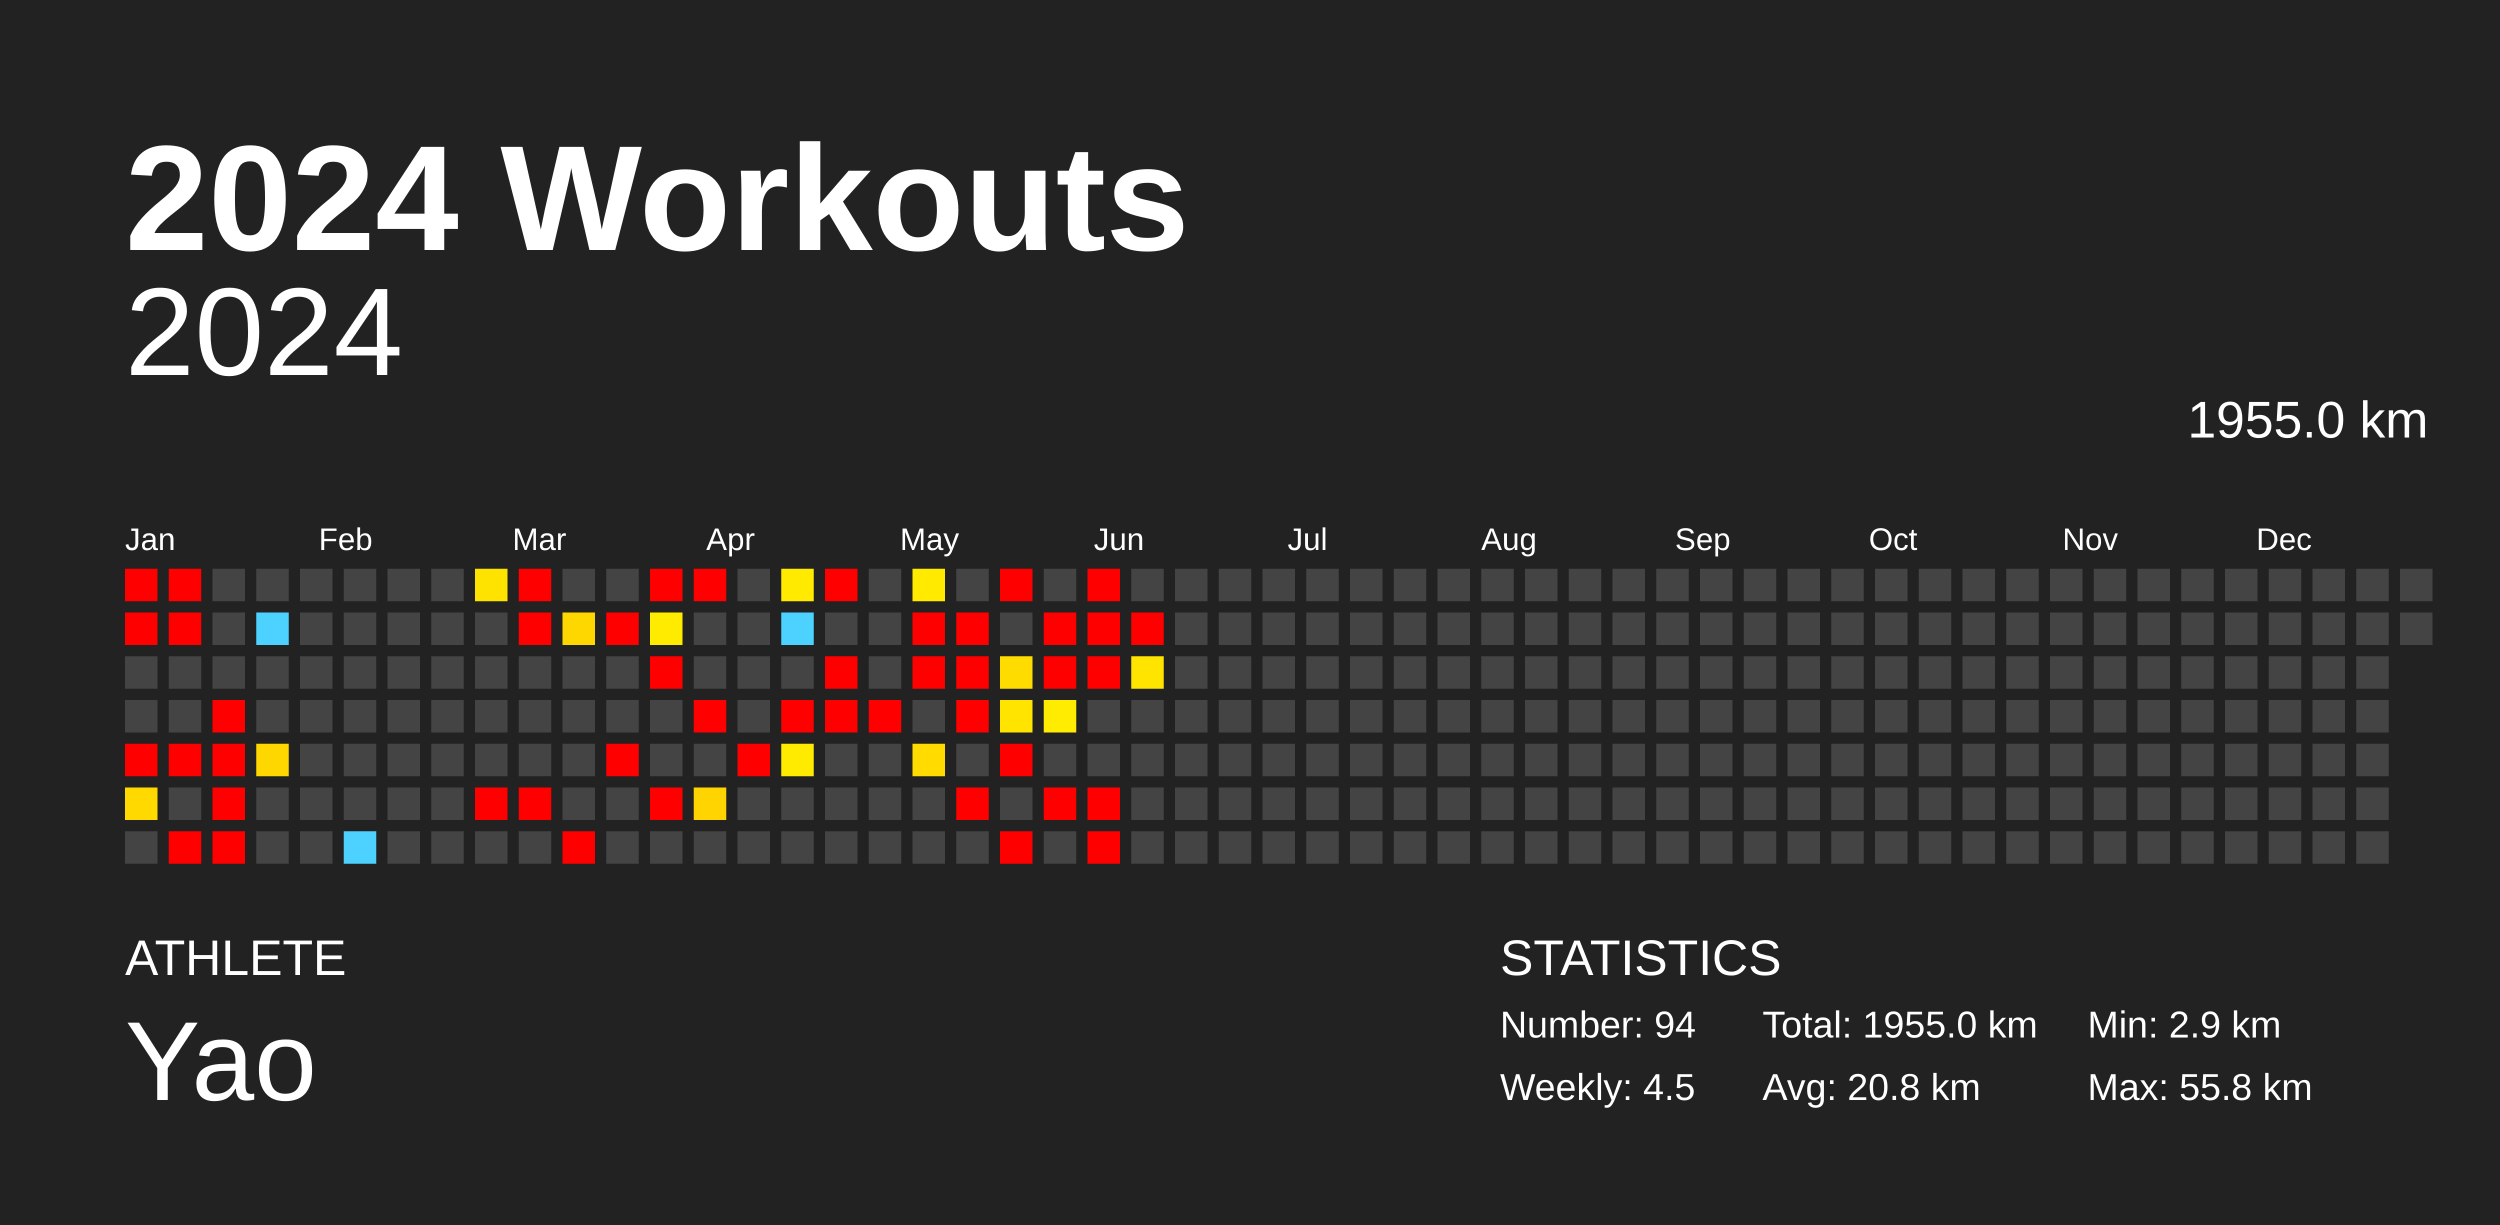
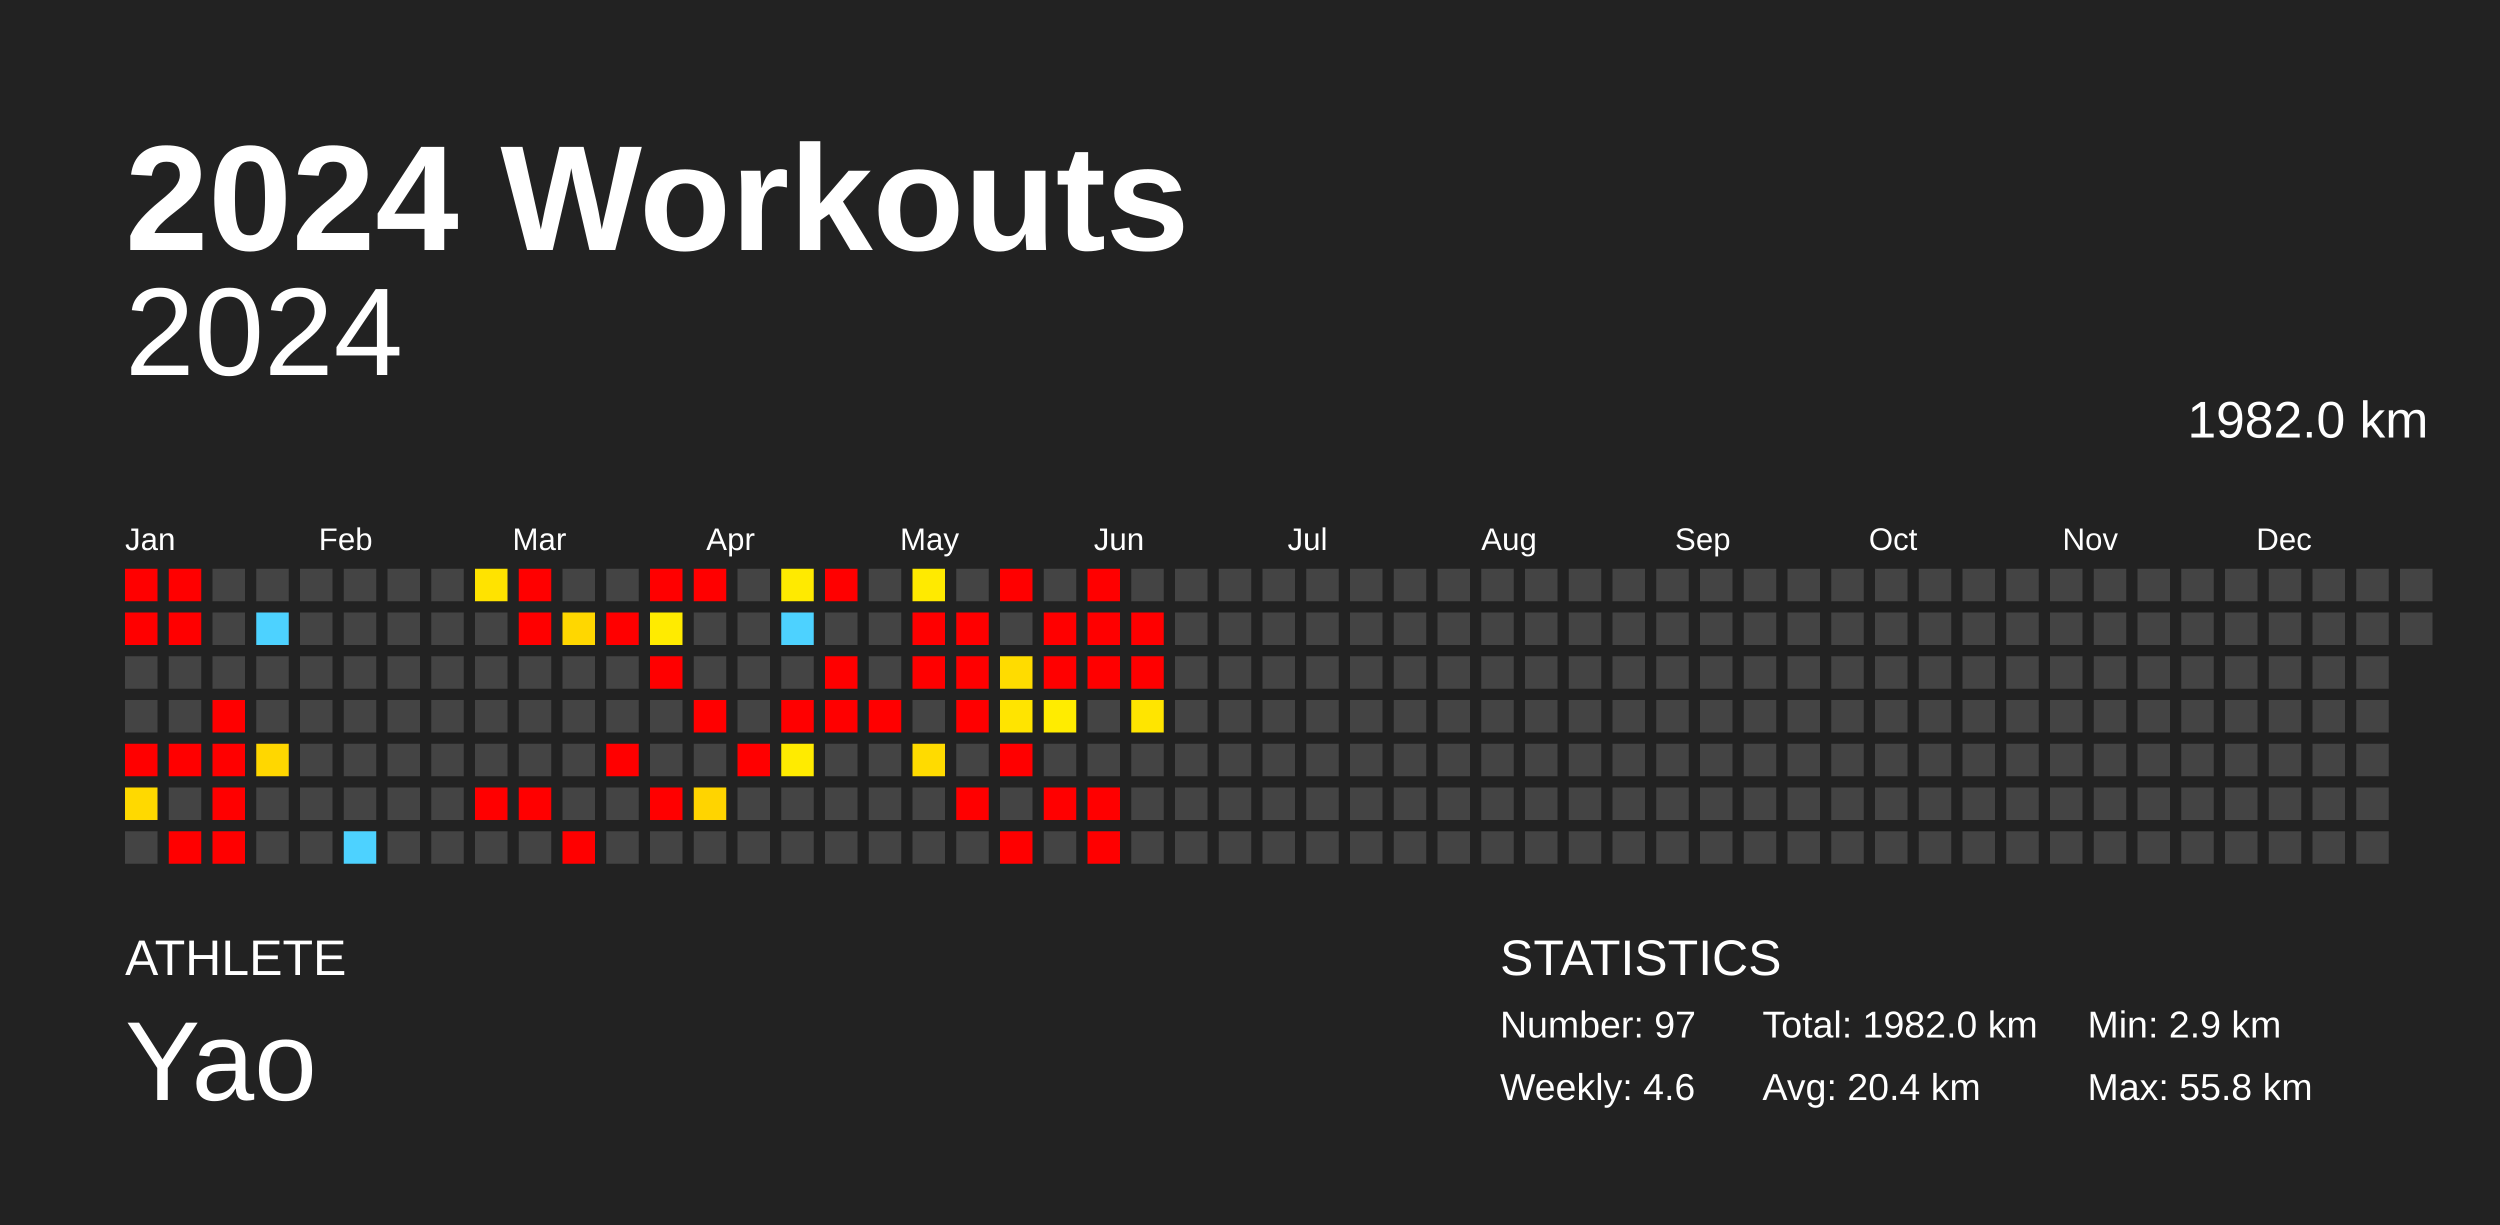
<svg xmlns="http://www.w3.org/2000/svg" baseProfile="full" height="98mm" version="1.1" viewBox="0,0,200,98" width="200mm">
  <defs />
  <rect fill="#222222" height="98" width="200" x="0" y="0" />
  <text fill="#FFFFFF" style="font-size:12px; font-family:Arial; font-weight:bold;" x="10" y="20">2024 Workouts</text>
  <text fill="#FFFFFF" style="font-size:4px; font-family:Arial" x="10" y="78">ATHLETE</text>
  <text fill="#FFFFFF" style="font-size:9px; font-family:Arial" x="10" y="88">Yao</text>
  <text fill="#FFFFFF" style="font-size:4px; font-family:Arial" x="120" y="78">STATISTICS</text>
-   <text fill="#FFFFFF" style="font-size:3px; font-family:Arial" x="120" y="83">Number: 94</text>
-   <text fill="#FFFFFF" style="font-size:3px; font-family:Arial" x="120" y="88">Weekly: 4.5</text>
-   <text fill="#FFFFFF" style="font-size:3px; font-family:Arial" x="141" y="83">Total: 1955.0 km</text>
-   <text fill="#FFFFFF" style="font-size:3px; font-family:Arial" x="141" y="88">Avg: 20.8 km</text>
+   <text fill="#FFFFFF" style="font-size:3px; font-family:Arial" x="120" y="83">Number: 97</text>
+   <text fill="#FFFFFF" style="font-size:3px; font-family:Arial" x="120" y="88">Weekly: 4.6</text>
+   <text fill="#FFFFFF" style="font-size:3px; font-family:Arial" x="141" y="83">Total: 1982.0 km</text>
+   <text fill="#FFFFFF" style="font-size:3px; font-family:Arial" x="141" y="88">Avg: 20.4 km</text>
  <text fill="#FFFFFF" style="font-size:3px; font-family:Arial" x="167" y="83">Min: 2.9 km</text>
  <text fill="#FFFFFF" style="font-size:3px; font-family:Arial" x="167" y="88">Max: 55.8 km</text>
  <text alignment-baseline="hanging" fill="#FFFFFF" style="font-size:10.0px; font-family:Arial;" x="10" y="30">2024</text>
-   <text alignment-baseline="hanging" fill="#FFFFFF" style="font-size:4.125px; font-family:Arial;" x="175" y="35">1955.0 km</text>
+   <text alignment-baseline="hanging" fill="#FFFFFF" style="font-size:4.125px; font-family:Arial;" x="175" y="35">1982.0 km</text>
  <text fill="#FFFFFF" style="font-size:2.5px; font-family:Arial" x="10.0" y="44">Jan</text>
  <text fill="#FFFFFF" style="font-size:2.5px; font-family:Arial" x="25.5" y="44">Feb</text>
  <text fill="#FFFFFF" style="font-size:2.5px; font-family:Arial" x="41.0" y="44">Mar</text>
  <text fill="#FFFFFF" style="font-size:2.5px; font-family:Arial" x="56.5" y="44">Apr</text>
  <text fill="#FFFFFF" style="font-size:2.5px; font-family:Arial" x="72.0" y="44">May</text>
  <text fill="#FFFFFF" style="font-size:2.5px; font-family:Arial" x="87.5" y="44">Jun</text>
  <text fill="#FFFFFF" style="font-size:2.5px; font-family:Arial" x="103.0" y="44">Jul</text>
  <text fill="#FFFFFF" style="font-size:2.5px; font-family:Arial" x="118.5" y="44">Aug</text>
  <text fill="#FFFFFF" style="font-size:2.5px; font-family:Arial" x="134.0" y="44">Sep</text>
  <text fill="#FFFFFF" style="font-size:2.5px; font-family:Arial" x="149.5" y="44">Oct</text>
  <text fill="#FFFFFF" style="font-size:2.5px; font-family:Arial" x="165.0" y="44">Nov</text>
  <text fill="#FFFFFF" style="font-size:2.5px; font-family:Arial" x="180.5" y="44">Dec</text>
  <rect fill="red" height="2.6" width="2.6" x="10.0" y="45.5" />
  <rect fill="red" height="2.6" width="2.6" x="10.0" y="49.0" />
  <rect fill="#444444" height="2.6" width="2.6" x="10.0" y="52.5" />
  <rect fill="#444444" height="2.6" width="2.6" x="10.0" y="56.0" />
  <rect fill="red" height="2.6" width="2.6" x="10.0" y="59.5" />
  <rect fill="#ffd900" height="2.6" width="2.6" x="10.0" y="63.0" />
  <rect fill="#444444" height="2.6" width="2.6" x="10.0" y="66.5" />
  <rect fill="red" height="2.6" width="2.6" x="13.5" y="45.5" />
  <rect fill="red" height="2.6" width="2.6" x="13.5" y="49.0" />
  <rect fill="#444444" height="2.6" width="2.6" x="13.5" y="52.5" />
  <rect fill="#444444" height="2.6" width="2.6" x="13.5" y="56.0" />
  <rect fill="red" height="2.6" width="2.6" x="13.5" y="59.5" />
  <rect fill="#444444" height="2.6" width="2.6" x="13.5" y="63.0" />
  <rect fill="red" height="2.6" width="2.6" x="13.5" y="66.5" />
  <rect fill="#444444" height="2.6" width="2.6" x="17.0" y="45.5" />
  <rect fill="#444444" height="2.6" width="2.6" x="17.0" y="49.0" />
  <rect fill="#444444" height="2.6" width="2.6" x="17.0" y="52.5" />
  <rect fill="red" height="2.6" width="2.6" x="17.0" y="56.0" />
  <rect fill="red" height="2.6" width="2.6" x="17.0" y="59.5" />
  <rect fill="red" height="2.6" width="2.6" x="17.0" y="63.0" />
  <rect fill="red" height="2.6" width="2.6" x="17.0" y="66.5" />
  <rect fill="#444444" height="2.6" width="2.6" x="20.5" y="45.5" />
  <rect fill="#4dd2ff" height="2.6" width="2.6" x="20.5" y="49.0" />
  <rect fill="#444444" height="2.6" width="2.6" x="20.5" y="52.5" />
  <rect fill="#444444" height="2.6" width="2.6" x="20.5" y="56.0" />
  <rect fill="#ffd700" height="2.6" width="2.6" x="20.5" y="59.5" />
  <rect fill="#444444" height="2.6" width="2.6" x="20.5" y="63.0" />
  <rect fill="#444444" height="2.6" width="2.6" x="20.5" y="66.5" />
  <rect fill="#444444" height="2.6" width="2.6" x="24.0" y="45.5" />
  <rect fill="#444444" height="2.6" width="2.6" x="24.0" y="49.0" />
  <rect fill="#444444" height="2.6" width="2.6" x="24.0" y="52.5" />
  <rect fill="#444444" height="2.6" width="2.6" x="24.0" y="56.0" />
  <rect fill="#444444" height="2.6" width="2.6" x="24.0" y="59.5" />
  <rect fill="#444444" height="2.6" width="2.6" x="24.0" y="63.0" />
  <rect fill="#444444" height="2.6" width="2.6" x="24.0" y="66.5" />
  <rect fill="#444444" height="2.6" width="2.6" x="27.5" y="45.5" />
  <rect fill="#444444" height="2.6" width="2.6" x="27.5" y="49.0" />
  <rect fill="#444444" height="2.6" width="2.6" x="27.5" y="52.5" />
  <rect fill="#444444" height="2.6" width="2.6" x="27.5" y="56.0" />
  <rect fill="#444444" height="2.6" width="2.6" x="27.5" y="59.5" />
  <rect fill="#444444" height="2.6" width="2.6" x="27.5" y="63.0" />
  <rect fill="#4dd2ff" height="2.6" width="2.6" x="27.5" y="66.5" />
  <rect fill="#444444" height="2.6" width="2.6" x="31.0" y="45.5" />
  <rect fill="#444444" height="2.6" width="2.6" x="31.0" y="49.0" />
  <rect fill="#444444" height="2.6" width="2.6" x="31.0" y="52.5" />
  <rect fill="#444444" height="2.6" width="2.6" x="31.0" y="56.0" />
  <rect fill="#444444" height="2.6" width="2.6" x="31.0" y="59.5" />
  <rect fill="#444444" height="2.6" width="2.6" x="31.0" y="63.0" />
  <rect fill="#444444" height="2.6" width="2.6" x="31.0" y="66.5" />
  <rect fill="#444444" height="2.6" width="2.6" x="34.5" y="45.5" />
  <rect fill="#444444" height="2.6" width="2.6" x="34.5" y="49.0" />
  <rect fill="#444444" height="2.6" width="2.6" x="34.5" y="52.5" />
  <rect fill="#444444" height="2.6" width="2.6" x="34.5" y="56.0" />
  <rect fill="#444444" height="2.6" width="2.6" x="34.5" y="59.5" />
  <rect fill="#444444" height="2.6" width="2.6" x="34.5" y="63.0" />
  <rect fill="#444444" height="2.6" width="2.6" x="34.5" y="66.5" />
  <rect fill="#ffe300" height="2.6" width="2.6" x="38.0" y="45.5" />
  <rect fill="#444444" height="2.6" width="2.6" x="38.0" y="49.0" />
  <rect fill="#444444" height="2.6" width="2.6" x="38.0" y="52.5" />
  <rect fill="#444444" height="2.6" width="2.6" x="38.0" y="56.0" />
  <rect fill="#444444" height="2.6" width="2.6" x="38.0" y="59.5" />
  <rect fill="red" height="2.6" width="2.6" x="38.0" y="63.0" />
  <rect fill="#444444" height="2.6" width="2.6" x="38.0" y="66.5" />
  <rect fill="red" height="2.6" width="2.6" x="41.5" y="45.5" />
  <rect fill="red" height="2.6" width="2.6" x="41.5" y="49.0" />
  <rect fill="#444444" height="2.6" width="2.6" x="41.5" y="52.5" />
  <rect fill="#444444" height="2.6" width="2.6" x="41.5" y="56.0" />
  <rect fill="#444444" height="2.6" width="2.6" x="41.5" y="59.5" />
  <rect fill="red" height="2.6" width="2.6" x="41.5" y="63.0" />
  <rect fill="#444444" height="2.6" width="2.6" x="41.5" y="66.5" />
  <rect fill="#444444" height="2.6" width="2.6" x="45.0" y="45.5" />
  <rect fill="#ffd700" height="2.6" width="2.6" x="45.0" y="49.0" />
  <rect fill="#444444" height="2.6" width="2.6" x="45.0" y="52.5" />
  <rect fill="#444444" height="2.6" width="2.6" x="45.0" y="56.0" />
  <rect fill="#444444" height="2.6" width="2.6" x="45.0" y="59.5" />
  <rect fill="#444444" height="2.6" width="2.6" x="45.0" y="63.0" />
  <rect fill="red" height="2.6" width="2.6" x="45.0" y="66.5" />
  <rect fill="#444444" height="2.6" width="2.6" x="48.5" y="45.5" />
  <rect fill="red" height="2.6" width="2.6" x="48.5" y="49.0" />
  <rect fill="#444444" height="2.6" width="2.6" x="48.5" y="52.5" />
  <rect fill="#444444" height="2.6" width="2.6" x="48.5" y="56.0" />
  <rect fill="red" height="2.6" width="2.6" x="48.5" y="59.5" />
  <rect fill="#444444" height="2.6" width="2.6" x="48.5" y="63.0" />
  <rect fill="#444444" height="2.6" width="2.6" x="48.5" y="66.5" />
  <rect fill="red" height="2.6" width="2.6" x="52.0" y="45.5" />
  <rect fill="#ffeb00" height="2.6" width="2.6" x="52.0" y="49.0" />
  <rect fill="red" height="2.6" width="2.6" x="52.0" y="52.5" />
  <rect fill="#444444" height="2.6" width="2.6" x="52.0" y="56.0" />
  <rect fill="#444444" height="2.6" width="2.6" x="52.0" y="59.5" />
  <rect fill="red" height="2.6" width="2.6" x="52.0" y="63.0" />
  <rect fill="#444444" height="2.6" width="2.6" x="52.0" y="66.5" />
  <rect fill="red" height="2.6" width="2.6" x="55.5" y="45.5" />
  <rect fill="#444444" height="2.6" width="2.6" x="55.5" y="49.0" />
  <rect fill="#444444" height="2.6" width="2.6" x="55.5" y="52.5" />
  <rect fill="red" height="2.6" width="2.6" x="55.5" y="56.0" />
  <rect fill="#444444" height="2.6" width="2.6" x="55.5" y="59.5" />
  <rect fill="#ffd400" height="2.6" width="2.6" x="55.5" y="63.0" />
  <rect fill="#444444" height="2.6" width="2.6" x="55.5" y="66.5" />
  <rect fill="#444444" height="2.6" width="2.6" x="59.0" y="45.5" />
  <rect fill="#444444" height="2.6" width="2.6" x="59.0" y="49.0" />
  <rect fill="#444444" height="2.6" width="2.6" x="59.0" y="52.5" />
  <rect fill="#444444" height="2.6" width="2.6" x="59.0" y="56.0" />
  <rect fill="red" height="2.6" width="2.6" x="59.0" y="59.5" />
  <rect fill="#444444" height="2.6" width="2.6" x="59.0" y="63.0" />
  <rect fill="#444444" height="2.6" width="2.6" x="59.0" y="66.5" />
  <rect fill="#ffea00" height="2.6" width="2.6" x="62.5" y="45.5" />
  <rect fill="#4dd2ff" height="2.6" width="2.6" x="62.5" y="49.0" />
  <rect fill="#444444" height="2.6" width="2.6" x="62.5" y="52.5" />
  <rect fill="red" height="2.6" width="2.6" x="62.5" y="56.0" />
  <rect fill="#ffeb00" height="2.6" width="2.6" x="62.5" y="59.5" />
  <rect fill="#444444" height="2.6" width="2.6" x="62.5" y="63.0" />
  <rect fill="#444444" height="2.6" width="2.6" x="62.5" y="66.5" />
  <rect fill="red" height="2.6" width="2.6" x="66.0" y="45.5" />
  <rect fill="#444444" height="2.6" width="2.6" x="66.0" y="49.0" />
  <rect fill="red" height="2.6" width="2.6" x="66.0" y="52.5" />
  <rect fill="red" height="2.6" width="2.6" x="66.0" y="56.0" />
  <rect fill="#444444" height="2.6" width="2.6" x="66.0" y="59.5" />
  <rect fill="#444444" height="2.6" width="2.6" x="66.0" y="63.0" />
  <rect fill="#444444" height="2.6" width="2.6" x="66.0" y="66.5" />
  <rect fill="#444444" height="2.6" width="2.6" x="69.5" y="45.5" />
  <rect fill="#444444" height="2.6" width="2.6" x="69.5" y="49.0" />
  <rect fill="#444444" height="2.6" width="2.6" x="69.5" y="52.5" />
  <rect fill="red" height="2.6" width="2.6" x="69.5" y="56.0" />
  <rect fill="#444444" height="2.6" width="2.6" x="69.5" y="59.5" />
  <rect fill="#444444" height="2.6" width="2.6" x="69.5" y="63.0" />
  <rect fill="#444444" height="2.6" width="2.6" x="69.5" y="66.5" />
  <rect fill="#ffea00" height="2.6" width="2.6" x="73.0" y="45.5" />
  <rect fill="red" height="2.6" width="2.6" x="73.0" y="49.0" />
  <rect fill="red" height="2.6" width="2.6" x="73.0" y="52.5" />
  <rect fill="#444444" height="2.6" width="2.6" x="73.0" y="56.0" />
  <rect fill="#ffdb00" height="2.6" width="2.6" x="73.0" y="59.5" />
  <rect fill="#444444" height="2.6" width="2.6" x="73.0" y="63.0" />
  <rect fill="#444444" height="2.6" width="2.6" x="73.0" y="66.5" />
  <rect fill="#444444" height="2.6" width="2.6" x="76.5" y="45.5" />
  <rect fill="red" height="2.6" width="2.6" x="76.5" y="49.0" />
  <rect fill="red" height="2.6" width="2.6" x="76.5" y="52.5" />
  <rect fill="red" height="2.6" width="2.6" x="76.5" y="56.0" />
  <rect fill="#444444" height="2.6" width="2.6" x="76.5" y="59.5" />
  <rect fill="red" height="2.6" width="2.6" x="76.5" y="63.0" />
  <rect fill="#444444" height="2.6" width="2.6" x="76.5" y="66.5" />
  <rect fill="red" height="2.6" width="2.6" x="80.0" y="45.5" />
  <rect fill="#444444" height="2.6" width="2.6" x="80.0" y="49.0" />
  <rect fill="#ffdc00" height="2.6" width="2.6" x="80.0" y="52.5" />
  <rect fill="#ffe400" height="2.6" width="2.6" x="80.0" y="56.0" />
  <rect fill="red" height="2.6" width="2.6" x="80.0" y="59.5" />
  <rect fill="#444444" height="2.6" width="2.6" x="80.0" y="63.0" />
  <rect fill="red" height="2.6" width="2.6" x="80.0" y="66.5" />
  <rect fill="#444444" height="2.6" width="2.6" x="83.5" y="45.5" />
  <rect fill="red" height="2.6" width="2.6" x="83.5" y="49.0" />
  <rect fill="red" height="2.6" width="2.6" x="83.5" y="52.5" />
  <rect fill="#ffec00" height="2.6" width="2.6" x="83.5" y="56.0" />
  <rect fill="#444444" height="2.6" width="2.6" x="83.5" y="59.5" />
  <rect fill="red" height="2.6" width="2.6" x="83.5" y="63.0" />
  <rect fill="#444444" height="2.6" width="2.6" x="83.5" y="66.5" />
  <rect fill="red" height="2.6" width="2.6" x="87.0" y="45.5" />
  <rect fill="red" height="2.6" width="2.6" x="87.0" y="49.0" />
  <rect fill="red" height="2.6" width="2.6" x="87.0" y="52.5" />
  <rect fill="#444444" height="2.6" width="2.6" x="87.0" y="56.0" />
  <rect fill="#444444" height="2.6" width="2.6" x="87.0" y="59.5" />
  <rect fill="red" height="2.6" width="2.6" x="87.0" y="63.0" />
  <rect fill="red" height="2.6" width="2.6" x="87.0" y="66.5" />
  <rect fill="#444444" height="2.6" width="2.6" x="90.5" y="45.5" />
  <rect fill="red" height="2.6" width="2.6" x="90.5" y="49.0" />
-   <rect fill="#ffe400" height="2.6" width="2.6" x="90.5" y="52.5" />
-   <rect fill="#444444" height="2.6" width="2.6" x="90.5" y="56.0" />
+   <rect fill="red" height="2.6" width="2.6" x="90.5" y="52.5" />
+   <rect fill="#ffe500" height="2.6" width="2.6" x="90.5" y="56.0" />
  <rect fill="#444444" height="2.6" width="2.6" x="90.5" y="59.5" />
  <rect fill="#444444" height="2.6" width="2.6" x="90.5" y="63.0" />
  <rect fill="#444444" height="2.6" width="2.6" x="90.5" y="66.5" />
  <rect fill="#444444" height="2.6" width="2.6" x="94.0" y="45.5" />
  <rect fill="#444444" height="2.6" width="2.6" x="94.0" y="49.0" />
  <rect fill="#444444" height="2.6" width="2.6" x="94.0" y="52.5" />
  <rect fill="#444444" height="2.6" width="2.6" x="94.0" y="56.0" />
  <rect fill="#444444" height="2.6" width="2.6" x="94.0" y="59.5" />
  <rect fill="#444444" height="2.6" width="2.6" x="94.0" y="63.0" />
  <rect fill="#444444" height="2.6" width="2.6" x="94.0" y="66.5" />
  <rect fill="#444444" height="2.6" width="2.6" x="97.5" y="45.5" />
  <rect fill="#444444" height="2.6" width="2.6" x="97.5" y="49.0" />
  <rect fill="#444444" height="2.6" width="2.6" x="97.5" y="52.5" />
  <rect fill="#444444" height="2.6" width="2.6" x="97.5" y="56.0" />
  <rect fill="#444444" height="2.6" width="2.6" x="97.5" y="59.5" />
  <rect fill="#444444" height="2.6" width="2.6" x="97.5" y="63.0" />
  <rect fill="#444444" height="2.6" width="2.6" x="97.5" y="66.5" />
  <rect fill="#444444" height="2.6" width="2.6" x="101.0" y="45.5" />
  <rect fill="#444444" height="2.6" width="2.6" x="101.0" y="49.0" />
  <rect fill="#444444" height="2.6" width="2.6" x="101.0" y="52.5" />
  <rect fill="#444444" height="2.6" width="2.6" x="101.0" y="56.0" />
  <rect fill="#444444" height="2.6" width="2.6" x="101.0" y="59.5" />
  <rect fill="#444444" height="2.6" width="2.6" x="101.0" y="63.0" />
  <rect fill="#444444" height="2.6" width="2.6" x="101.0" y="66.5" />
  <rect fill="#444444" height="2.6" width="2.6" x="104.5" y="45.5" />
  <rect fill="#444444" height="2.6" width="2.6" x="104.5" y="49.0" />
  <rect fill="#444444" height="2.6" width="2.6" x="104.5" y="52.5" />
  <rect fill="#444444" height="2.6" width="2.6" x="104.5" y="56.0" />
  <rect fill="#444444" height="2.6" width="2.6" x="104.5" y="59.5" />
  <rect fill="#444444" height="2.6" width="2.6" x="104.5" y="63.0" />
  <rect fill="#444444" height="2.6" width="2.6" x="104.5" y="66.5" />
  <rect fill="#444444" height="2.6" width="2.6" x="108.0" y="45.5" />
  <rect fill="#444444" height="2.6" width="2.6" x="108.0" y="49.0" />
  <rect fill="#444444" height="2.6" width="2.6" x="108.0" y="52.5" />
  <rect fill="#444444" height="2.6" width="2.6" x="108.0" y="56.0" />
  <rect fill="#444444" height="2.6" width="2.6" x="108.0" y="59.5" />
  <rect fill="#444444" height="2.6" width="2.6" x="108.0" y="63.0" />
  <rect fill="#444444" height="2.6" width="2.6" x="108.0" y="66.5" />
  <rect fill="#444444" height="2.6" width="2.6" x="111.5" y="45.5" />
  <rect fill="#444444" height="2.6" width="2.6" x="111.5" y="49.0" />
  <rect fill="#444444" height="2.6" width="2.6" x="111.5" y="52.5" />
  <rect fill="#444444" height="2.6" width="2.6" x="111.5" y="56.0" />
  <rect fill="#444444" height="2.6" width="2.6" x="111.5" y="59.5" />
  <rect fill="#444444" height="2.6" width="2.6" x="111.5" y="63.0" />
  <rect fill="#444444" height="2.6" width="2.6" x="111.5" y="66.5" />
  <rect fill="#444444" height="2.6" width="2.6" x="115.0" y="45.5" />
  <rect fill="#444444" height="2.6" width="2.6" x="115.0" y="49.0" />
  <rect fill="#444444" height="2.6" width="2.6" x="115.0" y="52.5" />
  <rect fill="#444444" height="2.6" width="2.6" x="115.0" y="56.0" />
  <rect fill="#444444" height="2.6" width="2.6" x="115.0" y="59.5" />
  <rect fill="#444444" height="2.6" width="2.6" x="115.0" y="63.0" />
  <rect fill="#444444" height="2.6" width="2.6" x="115.0" y="66.5" />
  <rect fill="#444444" height="2.6" width="2.6" x="118.5" y="45.5" />
  <rect fill="#444444" height="2.6" width="2.6" x="118.5" y="49.0" />
  <rect fill="#444444" height="2.6" width="2.6" x="118.5" y="52.5" />
  <rect fill="#444444" height="2.6" width="2.6" x="118.5" y="56.0" />
  <rect fill="#444444" height="2.6" width="2.6" x="118.5" y="59.5" />
  <rect fill="#444444" height="2.6" width="2.6" x="118.5" y="63.0" />
  <rect fill="#444444" height="2.6" width="2.6" x="118.5" y="66.5" />
  <rect fill="#444444" height="2.6" width="2.6" x="122.0" y="45.5" />
  <rect fill="#444444" height="2.6" width="2.6" x="122.0" y="49.0" />
  <rect fill="#444444" height="2.6" width="2.6" x="122.0" y="52.5" />
  <rect fill="#444444" height="2.6" width="2.6" x="122.0" y="56.0" />
  <rect fill="#444444" height="2.6" width="2.6" x="122.0" y="59.5" />
  <rect fill="#444444" height="2.6" width="2.6" x="122.0" y="63.0" />
  <rect fill="#444444" height="2.6" width="2.6" x="122.0" y="66.5" />
  <rect fill="#444444" height="2.6" width="2.6" x="125.5" y="45.5" />
  <rect fill="#444444" height="2.6" width="2.6" x="125.5" y="49.0" />
  <rect fill="#444444" height="2.6" width="2.6" x="125.5" y="52.5" />
  <rect fill="#444444" height="2.6" width="2.6" x="125.5" y="56.0" />
  <rect fill="#444444" height="2.6" width="2.6" x="125.5" y="59.5" />
  <rect fill="#444444" height="2.6" width="2.6" x="125.5" y="63.0" />
  <rect fill="#444444" height="2.6" width="2.6" x="125.5" y="66.5" />
  <rect fill="#444444" height="2.6" width="2.6" x="129.0" y="45.5" />
  <rect fill="#444444" height="2.6" width="2.6" x="129.0" y="49.0" />
  <rect fill="#444444" height="2.6" width="2.6" x="129.0" y="52.5" />
  <rect fill="#444444" height="2.6" width="2.6" x="129.0" y="56.0" />
  <rect fill="#444444" height="2.6" width="2.6" x="129.0" y="59.5" />
  <rect fill="#444444" height="2.6" width="2.6" x="129.0" y="63.0" />
  <rect fill="#444444" height="2.6" width="2.6" x="129.0" y="66.5" />
  <rect fill="#444444" height="2.6" width="2.6" x="132.5" y="45.5" />
  <rect fill="#444444" height="2.6" width="2.6" x="132.5" y="49.0" />
  <rect fill="#444444" height="2.6" width="2.6" x="132.5" y="52.5" />
  <rect fill="#444444" height="2.6" width="2.6" x="132.5" y="56.0" />
  <rect fill="#444444" height="2.6" width="2.6" x="132.5" y="59.5" />
  <rect fill="#444444" height="2.6" width="2.6" x="132.5" y="63.0" />
  <rect fill="#444444" height="2.6" width="2.6" x="132.5" y="66.5" />
  <rect fill="#444444" height="2.6" width="2.6" x="136.0" y="45.5" />
  <rect fill="#444444" height="2.6" width="2.6" x="136.0" y="49.0" />
  <rect fill="#444444" height="2.6" width="2.6" x="136.0" y="52.5" />
  <rect fill="#444444" height="2.6" width="2.6" x="136.0" y="56.0" />
  <rect fill="#444444" height="2.6" width="2.6" x="136.0" y="59.5" />
  <rect fill="#444444" height="2.6" width="2.6" x="136.0" y="63.0" />
  <rect fill="#444444" height="2.6" width="2.6" x="136.0" y="66.5" />
  <rect fill="#444444" height="2.6" width="2.6" x="139.5" y="45.5" />
  <rect fill="#444444" height="2.6" width="2.6" x="139.5" y="49.0" />
  <rect fill="#444444" height="2.6" width="2.6" x="139.5" y="52.5" />
  <rect fill="#444444" height="2.6" width="2.6" x="139.5" y="56.0" />
  <rect fill="#444444" height="2.6" width="2.6" x="139.5" y="59.5" />
  <rect fill="#444444" height="2.6" width="2.6" x="139.5" y="63.0" />
  <rect fill="#444444" height="2.6" width="2.6" x="139.5" y="66.5" />
  <rect fill="#444444" height="2.6" width="2.6" x="143.0" y="45.5" />
  <rect fill="#444444" height="2.6" width="2.6" x="143.0" y="49.0" />
  <rect fill="#444444" height="2.6" width="2.6" x="143.0" y="52.5" />
  <rect fill="#444444" height="2.6" width="2.6" x="143.0" y="56.0" />
  <rect fill="#444444" height="2.6" width="2.6" x="143.0" y="59.5" />
  <rect fill="#444444" height="2.6" width="2.6" x="143.0" y="63.0" />
  <rect fill="#444444" height="2.6" width="2.6" x="143.0" y="66.5" />
  <rect fill="#444444" height="2.6" width="2.6" x="146.5" y="45.5" />
  <rect fill="#444444" height="2.6" width="2.6" x="146.5" y="49.0" />
  <rect fill="#444444" height="2.6" width="2.6" x="146.5" y="52.5" />
  <rect fill="#444444" height="2.6" width="2.6" x="146.5" y="56.0" />
  <rect fill="#444444" height="2.6" width="2.6" x="146.5" y="59.5" />
  <rect fill="#444444" height="2.6" width="2.6" x="146.5" y="63.0" />
  <rect fill="#444444" height="2.6" width="2.6" x="146.5" y="66.5" />
  <rect fill="#444444" height="2.6" width="2.6" x="150.0" y="45.5" />
  <rect fill="#444444" height="2.6" width="2.6" x="150.0" y="49.0" />
  <rect fill="#444444" height="2.6" width="2.6" x="150.0" y="52.5" />
  <rect fill="#444444" height="2.6" width="2.6" x="150.0" y="56.0" />
  <rect fill="#444444" height="2.6" width="2.6" x="150.0" y="59.5" />
  <rect fill="#444444" height="2.6" width="2.6" x="150.0" y="63.0" />
  <rect fill="#444444" height="2.6" width="2.6" x="150.0" y="66.5" />
  <rect fill="#444444" height="2.6" width="2.6" x="153.5" y="45.5" />
  <rect fill="#444444" height="2.6" width="2.6" x="153.5" y="49.0" />
  <rect fill="#444444" height="2.6" width="2.6" x="153.5" y="52.5" />
  <rect fill="#444444" height="2.6" width="2.6" x="153.5" y="56.0" />
  <rect fill="#444444" height="2.6" width="2.6" x="153.5" y="59.5" />
  <rect fill="#444444" height="2.6" width="2.6" x="153.5" y="63.0" />
  <rect fill="#444444" height="2.6" width="2.6" x="153.5" y="66.5" />
  <rect fill="#444444" height="2.6" width="2.6" x="157.0" y="45.5" />
  <rect fill="#444444" height="2.6" width="2.6" x="157.0" y="49.0" />
  <rect fill="#444444" height="2.6" width="2.6" x="157.0" y="52.5" />
  <rect fill="#444444" height="2.6" width="2.6" x="157.0" y="56.0" />
  <rect fill="#444444" height="2.6" width="2.6" x="157.0" y="59.5" />
  <rect fill="#444444" height="2.6" width="2.6" x="157.0" y="63.0" />
  <rect fill="#444444" height="2.6" width="2.6" x="157.0" y="66.5" />
  <rect fill="#444444" height="2.6" width="2.6" x="160.5" y="45.5" />
  <rect fill="#444444" height="2.6" width="2.6" x="160.5" y="49.0" />
  <rect fill="#444444" height="2.6" width="2.6" x="160.5" y="52.5" />
  <rect fill="#444444" height="2.6" width="2.6" x="160.5" y="56.0" />
  <rect fill="#444444" height="2.6" width="2.6" x="160.5" y="59.5" />
  <rect fill="#444444" height="2.6" width="2.6" x="160.5" y="63.0" />
  <rect fill="#444444" height="2.6" width="2.6" x="160.5" y="66.5" />
  <rect fill="#444444" height="2.6" width="2.6" x="164.0" y="45.5" />
  <rect fill="#444444" height="2.6" width="2.6" x="164.0" y="49.0" />
  <rect fill="#444444" height="2.6" width="2.6" x="164.0" y="52.5" />
  <rect fill="#444444" height="2.6" width="2.6" x="164.0" y="56.0" />
  <rect fill="#444444" height="2.6" width="2.6" x="164.0" y="59.5" />
  <rect fill="#444444" height="2.6" width="2.6" x="164.0" y="63.0" />
  <rect fill="#444444" height="2.6" width="2.6" x="164.0" y="66.5" />
  <rect fill="#444444" height="2.6" width="2.6" x="167.5" y="45.5" />
  <rect fill="#444444" height="2.6" width="2.6" x="167.5" y="49.0" />
  <rect fill="#444444" height="2.6" width="2.6" x="167.5" y="52.5" />
  <rect fill="#444444" height="2.6" width="2.6" x="167.5" y="56.0" />
  <rect fill="#444444" height="2.6" width="2.6" x="167.5" y="59.5" />
  <rect fill="#444444" height="2.6" width="2.6" x="167.5" y="63.0" />
  <rect fill="#444444" height="2.6" width="2.6" x="167.5" y="66.5" />
  <rect fill="#444444" height="2.6" width="2.6" x="171.0" y="45.5" />
  <rect fill="#444444" height="2.6" width="2.6" x="171.0" y="49.0" />
  <rect fill="#444444" height="2.6" width="2.6" x="171.0" y="52.5" />
  <rect fill="#444444" height="2.6" width="2.6" x="171.0" y="56.0" />
  <rect fill="#444444" height="2.6" width="2.6" x="171.0" y="59.5" />
  <rect fill="#444444" height="2.6" width="2.6" x="171.0" y="63.0" />
  <rect fill="#444444" height="2.6" width="2.6" x="171.0" y="66.5" />
  <rect fill="#444444" height="2.6" width="2.6" x="174.5" y="45.5" />
  <rect fill="#444444" height="2.6" width="2.6" x="174.5" y="49.0" />
  <rect fill="#444444" height="2.6" width="2.6" x="174.5" y="52.5" />
  <rect fill="#444444" height="2.6" width="2.6" x="174.5" y="56.0" />
  <rect fill="#444444" height="2.6" width="2.6" x="174.5" y="59.5" />
  <rect fill="#444444" height="2.6" width="2.6" x="174.5" y="63.0" />
  <rect fill="#444444" height="2.6" width="2.6" x="174.5" y="66.5" />
  <rect fill="#444444" height="2.6" width="2.6" x="178.0" y="45.5" />
  <rect fill="#444444" height="2.6" width="2.6" x="178.0" y="49.0" />
  <rect fill="#444444" height="2.6" width="2.6" x="178.0" y="52.5" />
  <rect fill="#444444" height="2.6" width="2.6" x="178.0" y="56.0" />
  <rect fill="#444444" height="2.6" width="2.6" x="178.0" y="59.5" />
  <rect fill="#444444" height="2.6" width="2.6" x="178.0" y="63.0" />
  <rect fill="#444444" height="2.6" width="2.6" x="178.0" y="66.5" />
  <rect fill="#444444" height="2.6" width="2.6" x="181.5" y="45.5" />
  <rect fill="#444444" height="2.6" width="2.6" x="181.5" y="49.0" />
  <rect fill="#444444" height="2.6" width="2.6" x="181.5" y="52.5" />
  <rect fill="#444444" height="2.6" width="2.6" x="181.5" y="56.0" />
  <rect fill="#444444" height="2.6" width="2.6" x="181.5" y="59.5" />
  <rect fill="#444444" height="2.6" width="2.6" x="181.5" y="63.0" />
  <rect fill="#444444" height="2.6" width="2.6" x="181.5" y="66.5" />
  <rect fill="#444444" height="2.6" width="2.6" x="185.0" y="45.5" />
  <rect fill="#444444" height="2.6" width="2.6" x="185.0" y="49.0" />
  <rect fill="#444444" height="2.6" width="2.6" x="185.0" y="52.5" />
  <rect fill="#444444" height="2.6" width="2.6" x="185.0" y="56.0" />
  <rect fill="#444444" height="2.6" width="2.6" x="185.0" y="59.5" />
  <rect fill="#444444" height="2.6" width="2.6" x="185.0" y="63.0" />
  <rect fill="#444444" height="2.6" width="2.6" x="185.0" y="66.5" />
  <rect fill="#444444" height="2.6" width="2.6" x="188.5" y="45.5" />
  <rect fill="#444444" height="2.6" width="2.6" x="188.5" y="49.0" />
  <rect fill="#444444" height="2.6" width="2.6" x="188.5" y="52.5" />
  <rect fill="#444444" height="2.6" width="2.6" x="188.5" y="56.0" />
  <rect fill="#444444" height="2.6" width="2.6" x="188.5" y="59.5" />
  <rect fill="#444444" height="2.6" width="2.6" x="188.5" y="63.0" />
  <rect fill="#444444" height="2.6" width="2.6" x="188.5" y="66.5" />
  <rect fill="#444444" height="2.6" width="2.6" x="192.0" y="45.5" />
  <rect fill="#444444" height="2.6" width="2.6" x="192.0" y="49.0" />
</svg>
